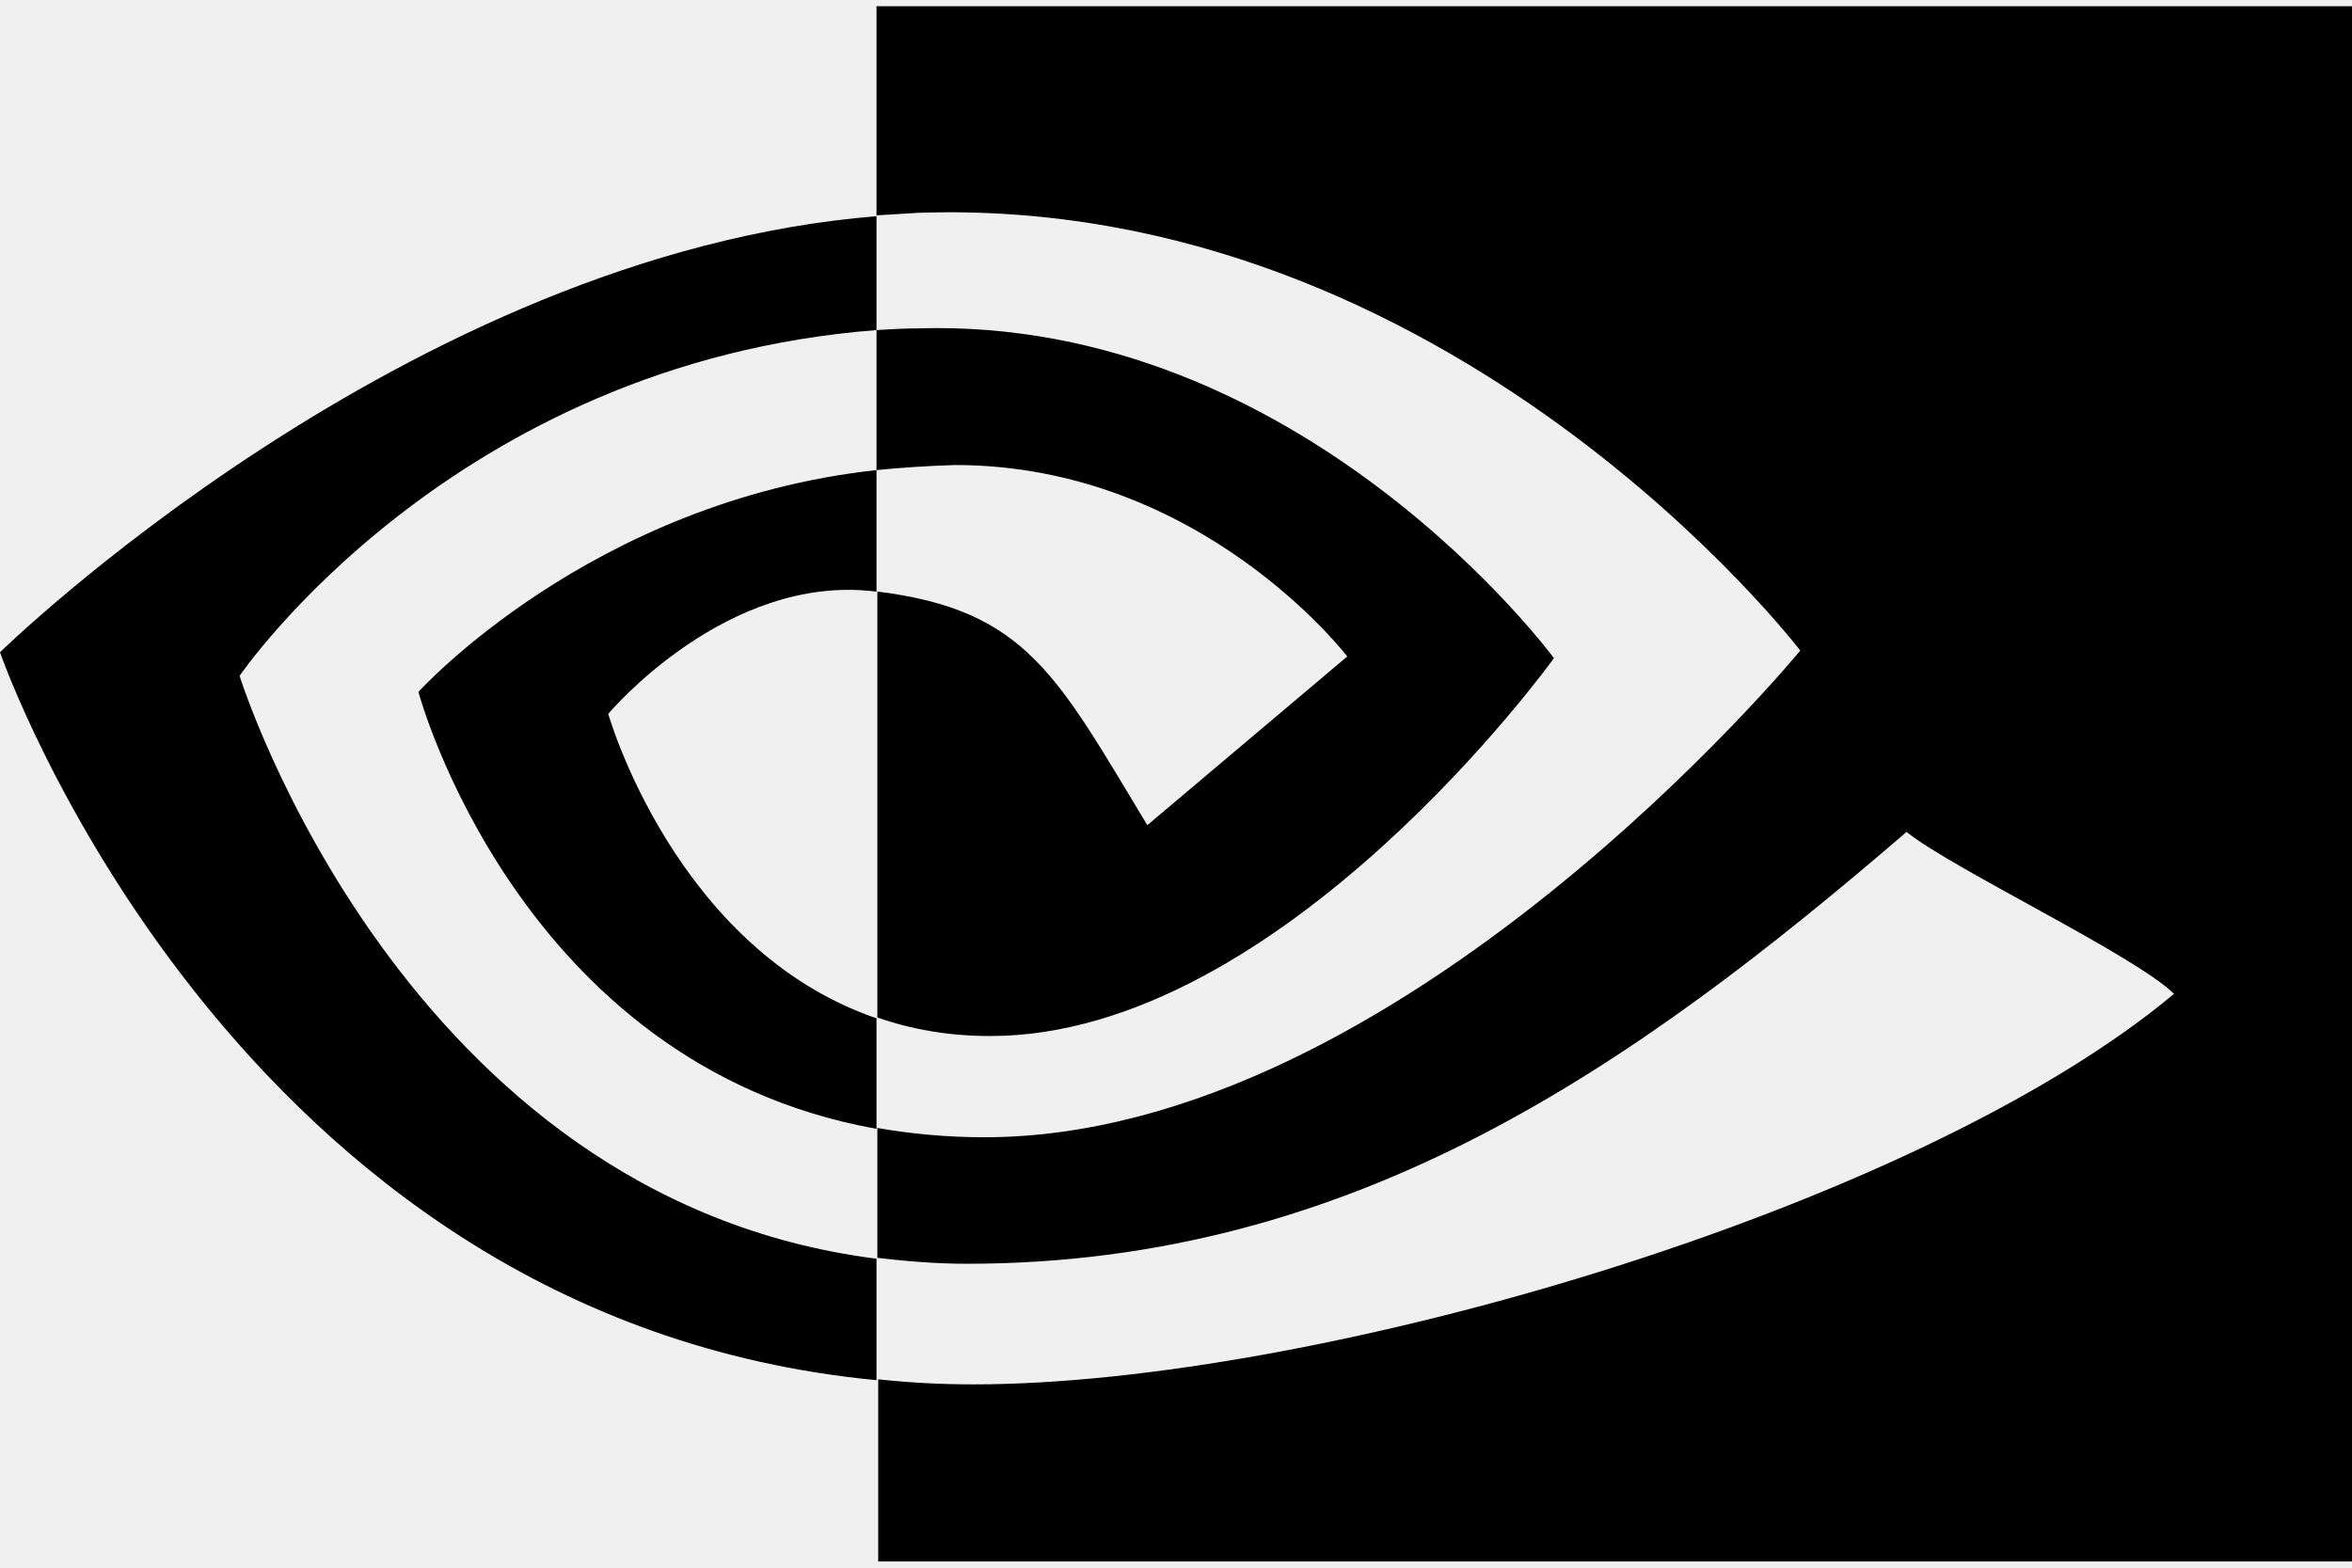
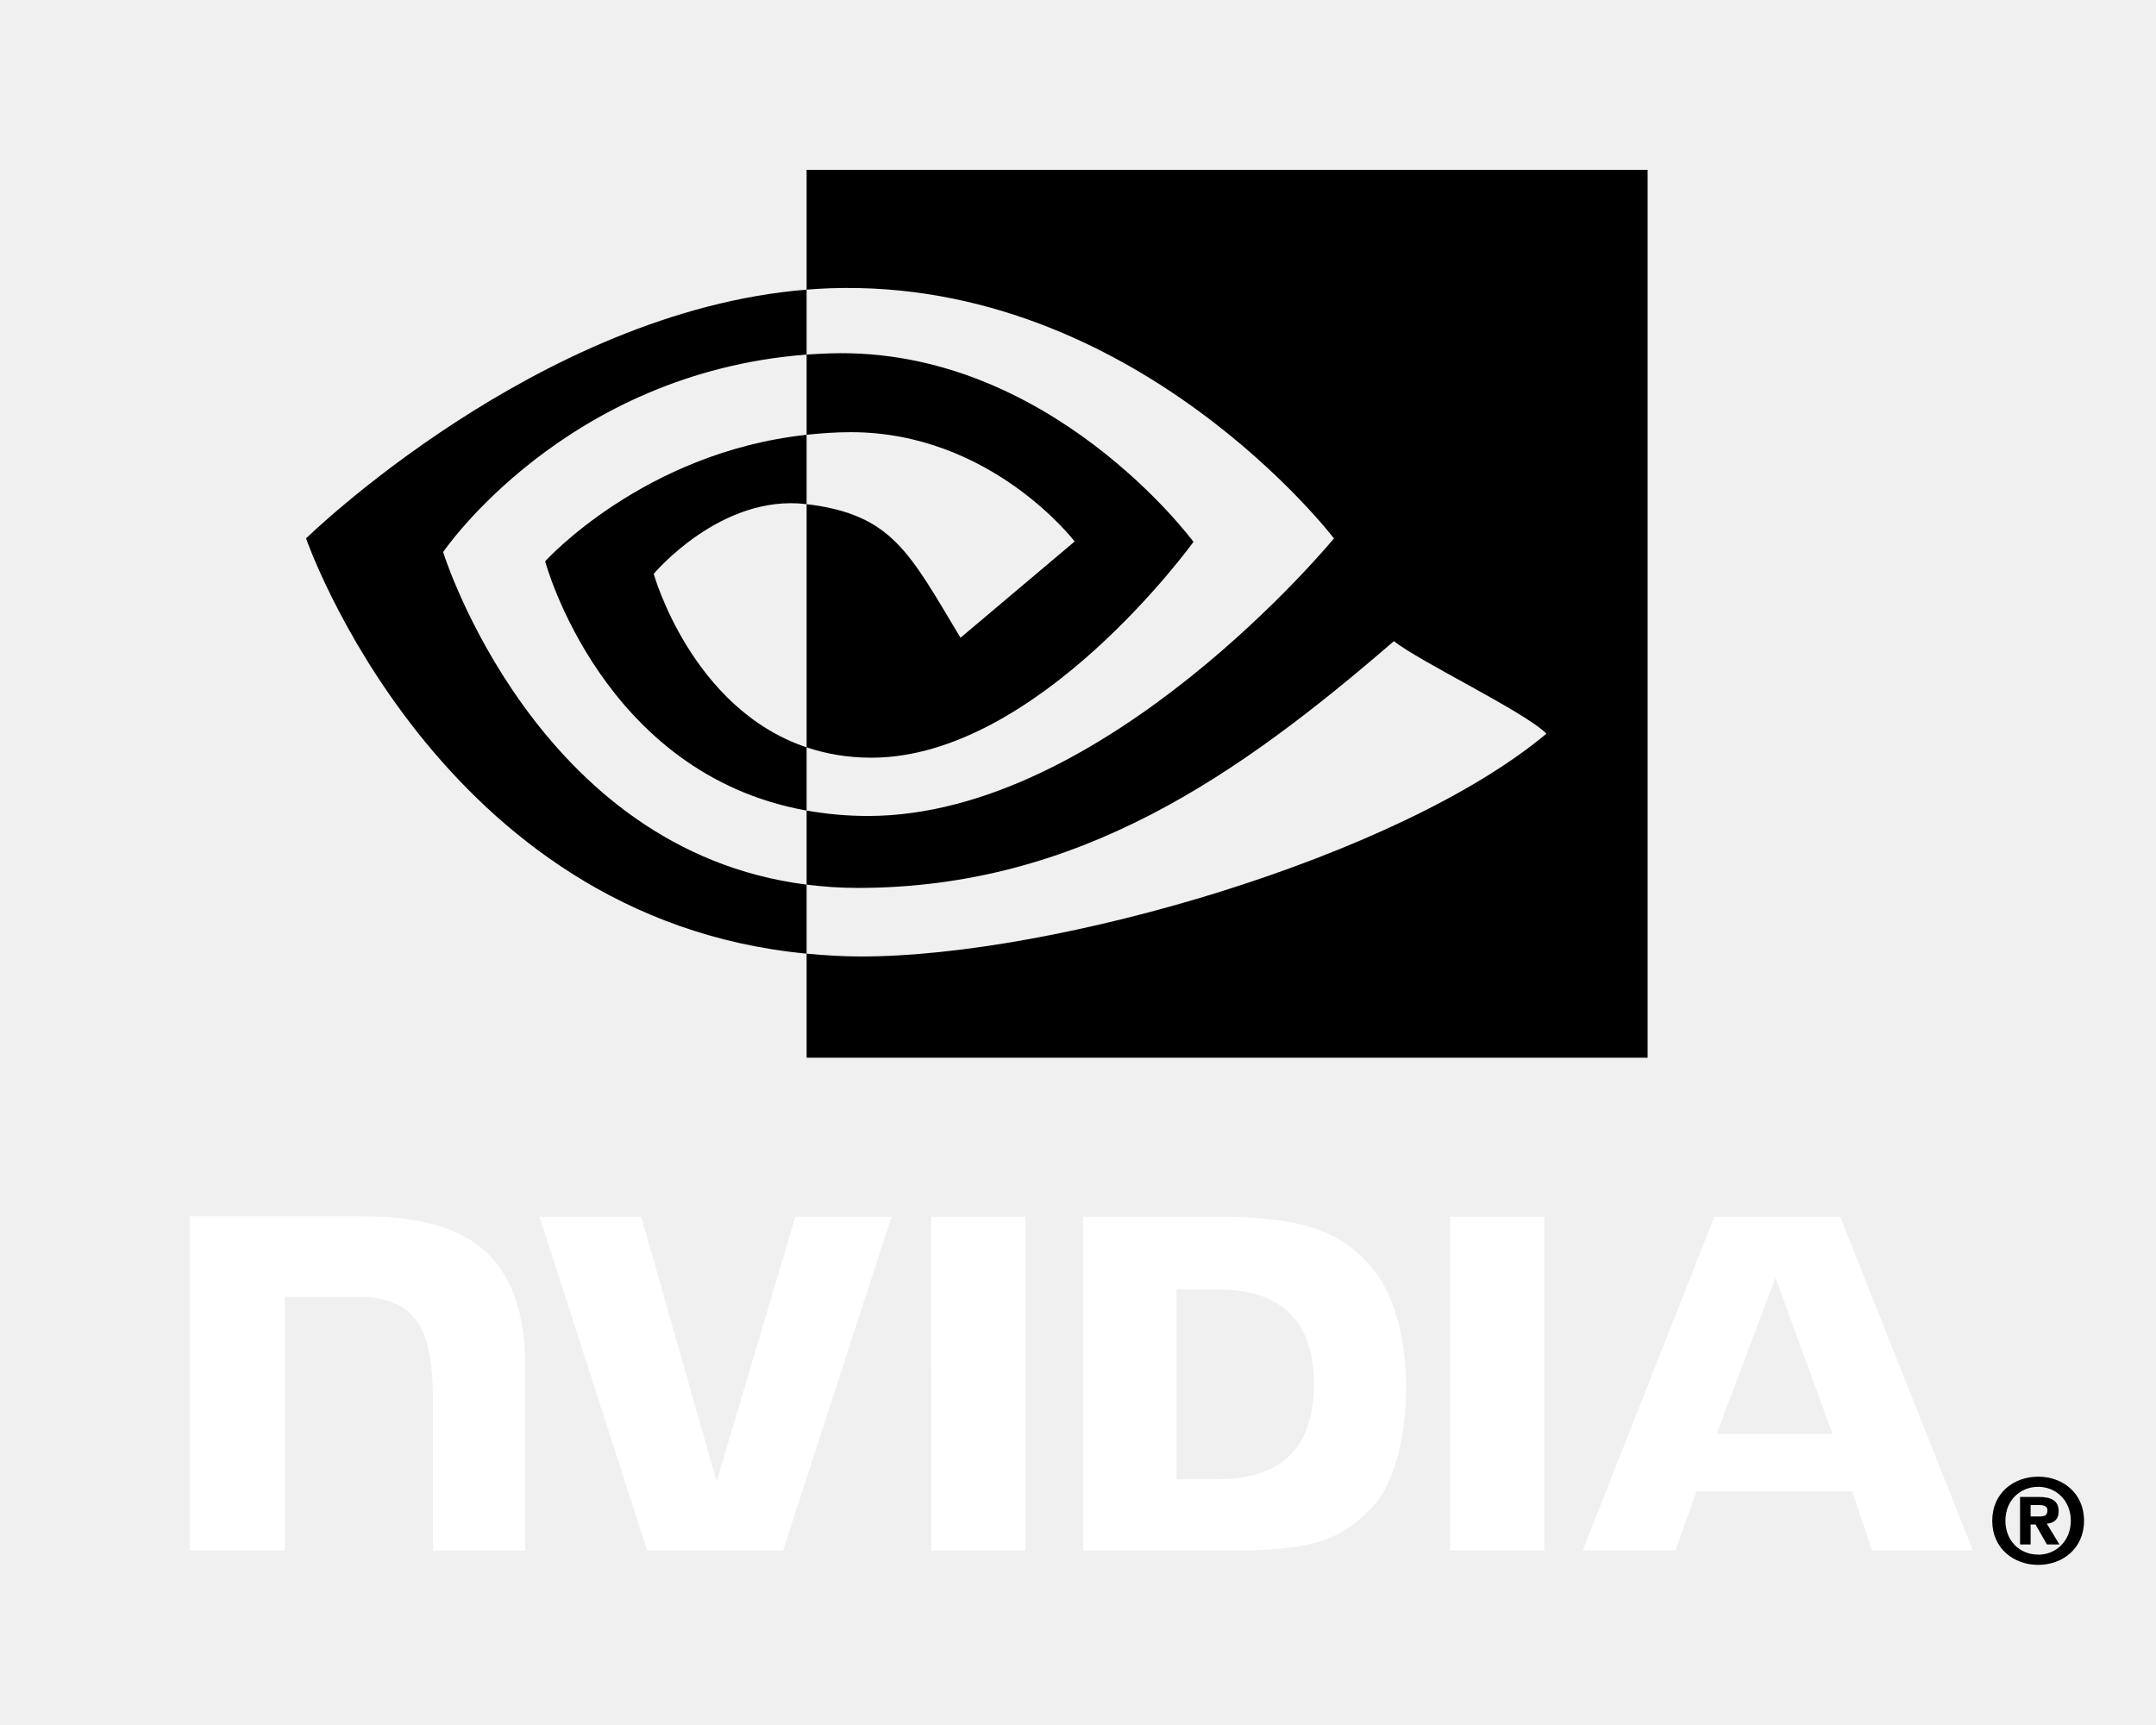
- <svg xmlns="http://www.w3.org/2000/svg" width="36" height="24" viewBox="0 407.8 278.8 184.4">
-   <path d="M103.9 462.8v-16.6c1.6-0.1 3.3-0.2 4.9-0.2 45.6-1.4 75.4 39.1 75.4 39.1s-32.2 44.8-66.8 44.8c-5 0-9.4-0.8-13.4-2.2v-50.5c17.7 2.2 21.3 10 32 27.7l23.7-20c0 0-17.3-22.7-46.5-22.7C110 462.3 106.9 462.5 103.9 462.8M103.9 407.8v24.8c1.6-0.1 3.3-0.2 4.9-0.3 63.3-2.2 104.6 51.9 104.6 51.9s-47.4 57.7-96.7 57.7c-4.5 0-8.7-0.4-12.7-1.1v15.4c3.4 0.4 7 0.7 10.6 0.7 46 0 79.2-23.5 111.4-51.2 5.3 4.3 27.2 14.7 31.7 19.2 -30.6 25.6-101.9 46.3-142.3 46.3 -3.9 0-7.6-0.2-11.3-0.6v21.6h174.7V407.8H103.9zM103.9 527.8v13.1c-42.5-7.6-54.3-51.8-54.3-51.8s20.4-22.6 54.3-26.3v14.4c0 0 0 0-0.1 0 -17.7-2.2-31.7 14.5-31.7 14.5S80 519.6 103.9 527.8M28.4 487.2c0 0 25.2-37.1 75.5-41v-13.5C48.2 437.2 0 484.4 0 484.4s27.3 79 103.9 86.3v-14.4C47.7 549.2 28.4 487.2 28.4 487.2z" />
+ <svg xmlns="http://www.w3.org/2000/svg" version="1.0" width="400" height="320">
+   <path d="M 384.195,282.109 C 384.195,285.879 381.426,288.41 378.149,288.41 L 378.149,288.387 C 374.777,288.41 372.06,285.879 372.06,282.109 C 372.06,278.34 374.777,275.816 378.149,275.816 C 381.426,275.816 384.195,278.34 384.195,282.109 z M 386.649,282.109 C 386.649,276.934 382.63,273.93 378.149,273.93 C 373.637,273.93 369.618,276.934 369.618,282.109 C 369.618,287.281 373.637,290.297 378.149,290.297 C 382.63,290.297 386.649,287.281 386.649,282.109 M 376.738,282.801 L 377.649,282.801 L 379.759,286.504 L 382.075,286.504 L 379.738,282.645 C 380.945,282.559 381.938,281.984 381.938,280.359 C 381.938,278.34 380.548,277.691 378.188,277.691 L 374.777,277.691 L 374.777,286.504 L 376.738,286.504 L 376.738,282.801 M 376.738,281.309 L 376.738,279.187 L 378.103,279.187 C 378.844,279.187 379.856,279.246 379.856,280.152 C 379.856,281.137 379.332,281.309 378.457,281.309 L 376.738,281.309" style="fill:black;fill-opacity:1;fill-rule:nonzero;stroke-width:0;stroke-linecap:butt;stroke-linejoin:miter;stroke-miterlimit:10" />
+   <path d="M 329.406,237.027 L 340.005,266.02 L 318.481,266.02 L 329.406,237.027 z M 318.055,225.738 L 293.634,287.617 L 310.88,287.617 L 314.743,276.684 L 343.646,276.684 L 347.301,287.617 L 366.024,287.617 L 341.418,225.73 L 318.055,225.738 z M 269.024,287.641 L 286.521,287.641 L 286.521,225.719 L 269.021,225.715 L 269.024,287.641 z M 147.555,225.715 L 132.958,274.793 L 118.974,225.719 L 100.094,225.715 L 120.067,287.641 L 145.274,287.641 L 165.406,225.715 L 147.555,225.715 z M 218.281,239.199 L 225.802,239.199 C 236.712,239.199 243.767,244.098 243.767,256.809 C 243.767,269.523 236.712,274.422 225.802,274.422 L 218.281,274.422 L 218.281,239.199 z M 200.93,225.715 L 200.93,287.641 L 229.298,287.641 C 244.411,287.641 249.345,285.129 254.68,279.492 C 258.45,275.535 260.887,266.852 260.887,257.359 C 260.887,248.652 258.825,240.891 255.227,236.055 C 248.746,227.406 239.411,225.715 225.477,225.715 L 200.93,225.715 z M 35.188,225.629 L 35.188,287.641 L 52.833,287.641 L 52.833,240.555 L 66.504,240.559 C 71.031,240.559 74.258,241.687 76.439,244.016 C 79.204,246.961 80.332,251.715 80.332,260.41 L 80.332,287.641 L 97.43,287.641 L 97.43,253.379 C 97.43,228.926 81.844,225.629 66.594,225.629 L 35.188,225.629 z M 172.77,225.715 L 172.778,287.641 L 190.267,287.641 L 190.267,225.715 L 172.77,225.715 z" style="fill:white;fill-opacity:1;fill-rule:nonzero;stroke-width:0;stroke-linecap:butt;stroke-linejoin:miter;stroke-miterlimit:10" />
+   <path d="M 82.212,102.414 C 82.212,102.414 104.716,69.211 149.649,65.777 L 149.649,53.73 C 99.879,57.727 56.782,99.879 56.782,99.879 C 56.782,99.879 81.192,170.445 149.649,176.906 L 149.649,164.102 C 99.41,157.781 82.212,102.414 82.212,102.414 z M 149.649,138.637 L 149.649,150.363 C 111.68,143.594 101.141,104.125 101.141,104.125 C 101.141,104.125 119.371,83.93 149.649,80.656 L 149.649,93.523 C 149.625,93.523 149.609,93.516 149.59,93.516 C 133.7,91.609 121.285,106.453 121.285,106.453 C 121.285,106.453 128.243,131.445 149.649,138.637 M 149.649,31.512 L 149.649,53.73 C 151.109,53.617 152.571,53.523 154.04,53.473 C 210.621,51.566 247.488,99.879 247.488,99.879 C 247.488,99.879 205.145,151.367 161.031,151.367 C 156.988,151.367 153.203,150.992 149.649,150.363 L 149.649,164.102 C 152.689,164.488 155.84,164.715 159.13,164.715 C 200.18,164.715 229.868,143.75 258.613,118.937 C 263.38,122.754 282.892,132.039 286.902,136.105 C 259.57,158.988 195.871,177.434 159.758,177.434 C 156.278,177.434 152.935,177.223 149.649,176.906 L 149.649,196.211 L 305.68,196.211 L 305.68,31.512 L 149.649,31.512 z M 149.649,80.656 L 149.649,65.777 C 151.095,65.676 152.552,65.598 154.04,65.551 C 194.727,64.273 221.423,100.516 221.423,100.516 C 221.423,100.516 192.59,140.559 161.677,140.559 C 157.227,140.559 153.238,139.844 149.649,138.637 L 149.649,93.523 C 165.488,95.437 168.677,102.434 178.2,118.309 L 199.38,100.449 C 199.38,100.449 183.918,80.172 157.856,80.172 C 155.02,80.172 152.31,80.371 149.649,80.656" style="fill:black;fill-opacity:1;fill-rule:nonzero;stroke-width:0;stroke-linecap:butt;stroke-linejoin:miter;stroke-miterlimit:10" />
</svg>
